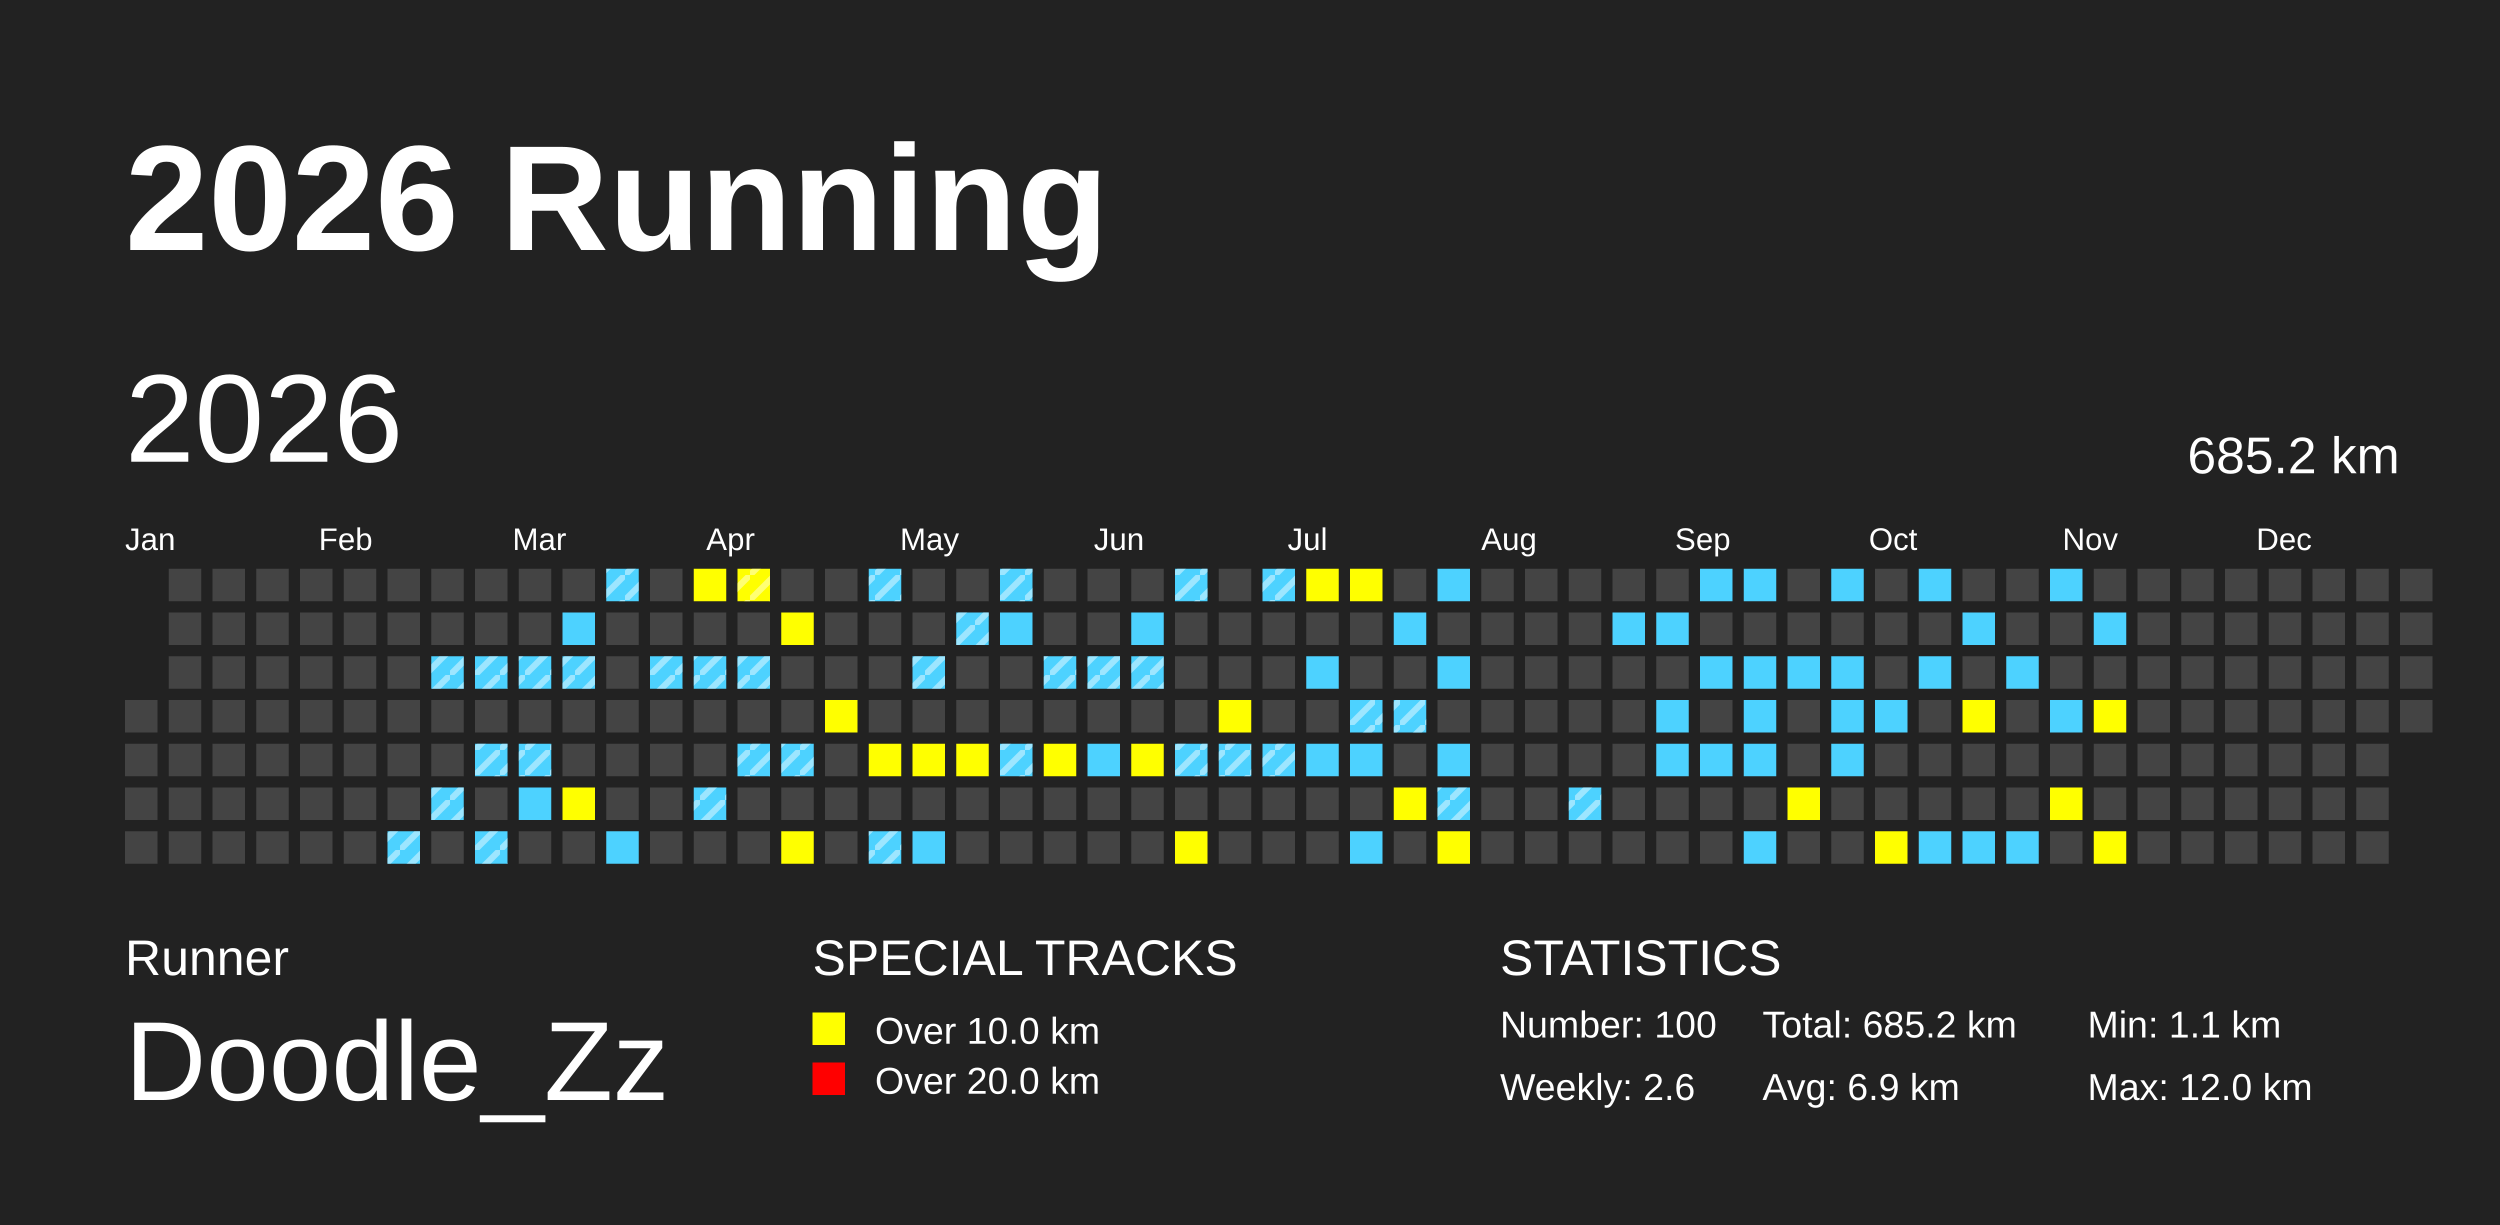
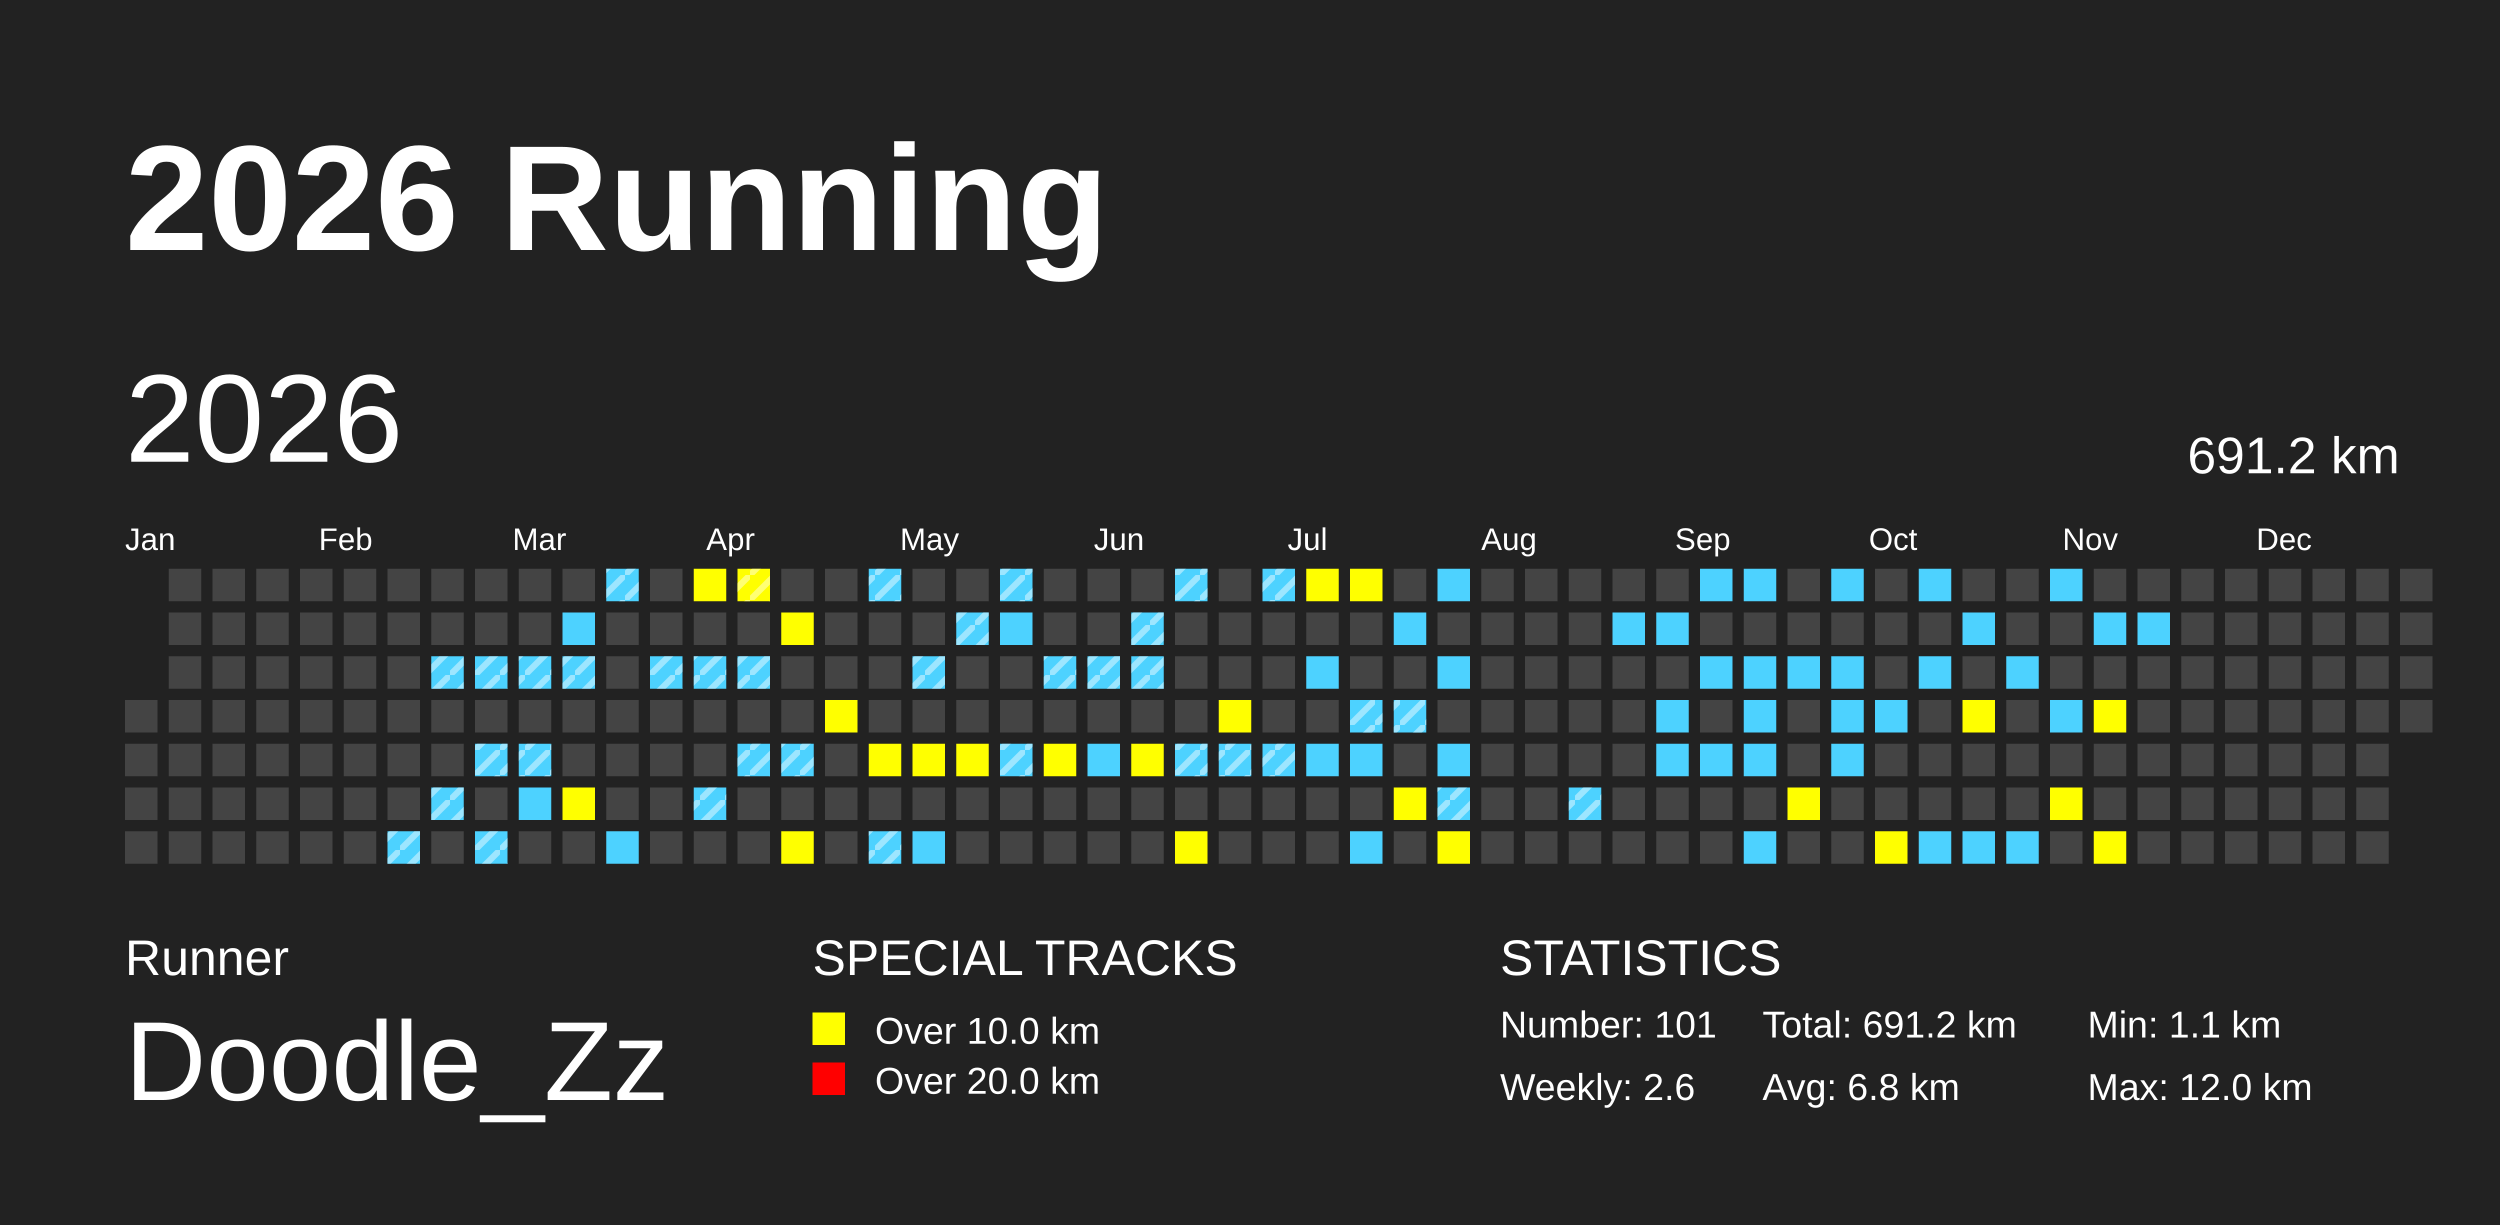
<svg xmlns="http://www.w3.org/2000/svg" baseProfile="full" height="98mm" version="1.1" viewBox="0,0,200,98" width="200mm">
  <defs>
    <pattern height="2" id="indoor-stripe" patternUnits="userSpaceOnUse" width="2">
      <line stroke="white" stroke-opacity="0.45" stroke-width="0.5" x1="0" x2="2" y1="2" y2="0" />
    </pattern>
  </defs>
  <rect fill="#222222" height="98" width="200" x="0" y="0" />
  <text fill="#FFFFFF" style="font-size:12px; font-family:Arial; font-weight:bold;" x="10" y="20">2026 Running</text>
  <text fill="#FFFFFF" style="font-size:4px; font-family:Arial" x="10" y="78">Runner</text>
  <text fill="#FFFFFF" style="font-size:9px; font-family:Arial" x="10" y="88">Doodle_Zz</text>
  <text fill="#FFFFFF" style="font-size:4px; font-family:Arial" x="65" y="78">SPECIAL TRACKS</text>
  <rect fill="yellow" height="2.6" width="2.6" x="65" y="81" />
  <text fill="#FFFFFF" style="font-size:3px; font-family:Arial" x="70" y="83.5">Over 10.0 km</text>
  <rect fill="red" height="2.6" width="2.6" x="65" y="85" />
  <text fill="#FFFFFF" style="font-size:3px; font-family:Arial" x="70" y="87.5">Over 20.0 km</text>
  <text fill="#FFFFFF" style="font-size:4px; font-family:Arial" x="120" y="78">STATISTICS</text>
-   <text fill="#FFFFFF" style="font-size:3px; font-family:Arial" x="120" y="83">Number: 100</text>
+   <text fill="#FFFFFF" style="font-size:3px; font-family:Arial" x="120" y="83">Number: 101</text>
  <text fill="#FFFFFF" style="font-size:3px; font-family:Arial" x="120" y="88">Weekly: 2.6</text>
-   <text fill="#FFFFFF" style="font-size:3px; font-family:Arial" x="141" y="83">Total: 685.2 km</text>
-   <text fill="#FFFFFF" style="font-size:3px; font-family:Arial" x="141" y="88">Avg: 6.9 km</text>
+   <text fill="#FFFFFF" style="font-size:3px; font-family:Arial" x="141" y="83">Total: 691.2 km</text>
+   <text fill="#FFFFFF" style="font-size:3px; font-family:Arial" x="141" y="88">Avg: 6.8 km</text>
  <text fill="#FFFFFF" style="font-size:3px; font-family:Arial" x="167" y="83">Min: 1.1 km</text>
  <text fill="#FFFFFF" style="font-size:3px; font-family:Arial" x="167" y="88">Max: 12.0 km</text>
  <text dominant-baseline="hanging" fill="#FFFFFF" style="font-size:10.0px; font-family:Arial;" x="10" y="30">2026</text>
-   <text dominant-baseline="hanging" fill="#FFFFFF" style="font-size:4.125px; font-family:Arial;" x="175" y="35">685.2 km</text>
+   <text dominant-baseline="hanging" fill="#FFFFFF" style="font-size:4.125px; font-family:Arial;" x="175" y="35">691.2 km</text>
  <text fill="#FFFFFF" style="font-size:2.5px; font-family:Arial" x="10.0" y="44">Jan</text>
  <text fill="#FFFFFF" style="font-size:2.5px; font-family:Arial" x="25.5" y="44">Feb</text>
  <text fill="#FFFFFF" style="font-size:2.5px; font-family:Arial" x="41.0" y="44">Mar</text>
  <text fill="#FFFFFF" style="font-size:2.5px; font-family:Arial" x="56.5" y="44">Apr</text>
  <text fill="#FFFFFF" style="font-size:2.5px; font-family:Arial" x="72.0" y="44">May</text>
  <text fill="#FFFFFF" style="font-size:2.5px; font-family:Arial" x="87.5" y="44">Jun</text>
  <text fill="#FFFFFF" style="font-size:2.5px; font-family:Arial" x="103.0" y="44">Jul</text>
  <text fill="#FFFFFF" style="font-size:2.5px; font-family:Arial" x="118.5" y="44">Aug</text>
  <text fill="#FFFFFF" style="font-size:2.5px; font-family:Arial" x="134.0" y="44">Sep</text>
  <text fill="#FFFFFF" style="font-size:2.5px; font-family:Arial" x="149.5" y="44">Oct</text>
  <text fill="#FFFFFF" style="font-size:2.5px; font-family:Arial" x="165.0" y="44">Nov</text>
  <text fill="#FFFFFF" style="font-size:2.5px; font-family:Arial" x="180.5" y="44">Dec</text>
  <rect fill="#444444" height="2.6" width="2.6" x="10.0" y="56.0" />
  <rect fill="#444444" height="2.6" width="2.6" x="10.0" y="59.5" />
  <rect fill="#444444" height="2.6" width="2.6" x="10.0" y="63.0" />
  <rect fill="#444444" height="2.6" width="2.6" x="10.0" y="66.5" />
  <rect fill="#444444" height="2.6" width="2.6" x="13.5" y="45.5" />
  <rect fill="#444444" height="2.6" width="2.6" x="13.5" y="49.0" />
  <rect fill="#444444" height="2.6" width="2.6" x="13.5" y="52.5" />
  <rect fill="#444444" height="2.6" width="2.6" x="13.5" y="56.0" />
  <rect fill="#444444" height="2.6" width="2.6" x="13.5" y="59.5" />
  <rect fill="#444444" height="2.6" width="2.6" x="13.5" y="63.0" />
  <rect fill="#444444" height="2.6" width="2.6" x="13.5" y="66.5" />
  <rect fill="#444444" height="2.6" width="2.6" x="17.0" y="45.5" />
  <rect fill="#444444" height="2.6" width="2.6" x="17.0" y="49.0" />
  <rect fill="#444444" height="2.6" width="2.6" x="17.0" y="52.5" />
  <rect fill="#444444" height="2.6" width="2.6" x="17.0" y="56.0" />
  <rect fill="#444444" height="2.6" width="2.6" x="17.0" y="59.5" />
  <rect fill="#444444" height="2.6" width="2.6" x="17.0" y="63.0" />
  <rect fill="#444444" height="2.6" width="2.6" x="17.0" y="66.5" />
  <rect fill="#444444" height="2.6" width="2.6" x="20.5" y="45.5" />
  <rect fill="#444444" height="2.6" width="2.6" x="20.5" y="49.0" />
  <rect fill="#444444" height="2.6" width="2.6" x="20.5" y="52.5" />
  <rect fill="#444444" height="2.6" width="2.6" x="20.5" y="56.0" />
  <rect fill="#444444" height="2.6" width="2.6" x="20.5" y="59.5" />
  <rect fill="#444444" height="2.6" width="2.6" x="20.5" y="63.0" />
  <rect fill="#444444" height="2.6" width="2.6" x="20.5" y="66.5" />
  <rect fill="#444444" height="2.6" width="2.6" x="24.0" y="45.5" />
  <rect fill="#444444" height="2.6" width="2.6" x="24.0" y="49.0" />
  <rect fill="#444444" height="2.6" width="2.6" x="24.0" y="52.5" />
  <rect fill="#444444" height="2.6" width="2.6" x="24.0" y="56.0" />
  <rect fill="#444444" height="2.6" width="2.6" x="24.0" y="59.5" />
  <rect fill="#444444" height="2.6" width="2.6" x="24.0" y="63.0" />
  <rect fill="#444444" height="2.6" width="2.6" x="24.0" y="66.5" />
  <rect fill="#444444" height="2.6" width="2.6" x="27.5" y="45.5" />
  <rect fill="#444444" height="2.6" width="2.6" x="27.5" y="49.0" />
  <rect fill="#444444" height="2.6" width="2.6" x="27.5" y="52.5" />
  <rect fill="#444444" height="2.6" width="2.6" x="27.5" y="56.0" />
  <rect fill="#444444" height="2.6" width="2.6" x="27.5" y="59.5" />
  <rect fill="#444444" height="2.6" width="2.6" x="27.5" y="63.0" />
  <rect fill="#444444" height="2.6" width="2.6" x="27.5" y="66.5" />
  <rect fill="#444444" height="2.6" width="2.6" x="31.0" y="45.5" />
  <rect fill="#444444" height="2.6" width="2.6" x="31.0" y="49.0" />
  <rect fill="#444444" height="2.6" width="2.6" x="31.0" y="52.5" />
  <rect fill="#444444" height="2.6" width="2.6" x="31.0" y="56.0" />
  <rect fill="#444444" height="2.6" width="2.6" x="31.0" y="59.5" />
  <rect fill="#444444" height="2.6" width="2.6" x="31.0" y="63.0" />
  <rect fill="#4DD2FF" height="2.6" width="2.6" x="31.0" y="66.5" />
  <rect fill="url(#indoor-stripe)" height="2.6" style="pointer-events: none;" width="2.6" x="31.0" y="66.5" />
  <rect fill="#444444" height="2.6" width="2.6" x="34.5" y="45.5" />
  <rect fill="#444444" height="2.6" width="2.6" x="34.5" y="49.0" />
  <rect fill="#4DD2FF" height="2.6" width="2.6" x="34.5" y="52.5" />
  <rect fill="url(#indoor-stripe)" height="2.6" style="pointer-events: none;" width="2.6" x="34.5" y="52.5" />
  <rect fill="#444444" height="2.6" width="2.6" x="34.5" y="56.0" />
  <rect fill="#444444" height="2.6" width="2.6" x="34.5" y="59.5" />
  <rect fill="#4DD2FF" height="2.6" width="2.6" x="34.5" y="63.0" />
  <rect fill="url(#indoor-stripe)" height="2.6" style="pointer-events: none;" width="2.6" x="34.5" y="63.0" />
  <rect fill="#444444" height="2.6" width="2.6" x="34.5" y="66.5" />
  <rect fill="#444444" height="2.6" width="2.6" x="38.0" y="45.5" />
  <rect fill="#444444" height="2.6" width="2.6" x="38.0" y="49.0" />
  <rect fill="#4DD2FF" height="2.6" width="2.6" x="38.0" y="52.5" />
  <rect fill="url(#indoor-stripe)" height="2.6" style="pointer-events: none;" width="2.6" x="38.0" y="52.5" />
  <rect fill="#444444" height="2.6" width="2.6" x="38.0" y="56.0" />
  <rect fill="#4DD2FF" height="2.6" width="2.6" x="38.0" y="59.5" />
  <rect fill="url(#indoor-stripe)" height="2.6" style="pointer-events: none;" width="2.6" x="38.0" y="59.5" />
  <rect fill="#444444" height="2.6" width="2.6" x="38.0" y="63.0" />
  <rect fill="#4DD2FF" height="2.6" width="2.6" x="38.0" y="66.5" />
  <rect fill="url(#indoor-stripe)" height="2.6" style="pointer-events: none;" width="2.6" x="38.0" y="66.5" />
  <rect fill="#444444" height="2.6" width="2.6" x="41.5" y="45.5" />
  <rect fill="#444444" height="2.6" width="2.6" x="41.5" y="49.0" />
  <rect fill="#4DD2FF" height="2.6" width="2.6" x="41.5" y="52.5" />
  <rect fill="url(#indoor-stripe)" height="2.6" style="pointer-events: none;" width="2.6" x="41.5" y="52.5" />
  <rect fill="#444444" height="2.6" width="2.6" x="41.5" y="56.0" />
  <rect fill="#4DD2FF" height="2.6" width="2.6" x="41.5" y="59.5" />
  <rect fill="url(#indoor-stripe)" height="2.6" style="pointer-events: none;" width="2.6" x="41.5" y="59.5" />
  <rect fill="#4DD2FF" height="2.6" width="2.6" x="41.5" y="63.0" />
  <rect fill="#444444" height="2.6" width="2.6" x="41.5" y="66.5" />
  <rect fill="#444444" height="2.6" width="2.6" x="45.0" y="45.5" />
  <rect fill="#4DD2FF" height="2.6" width="2.6" x="45.0" y="49.0" />
  <rect fill="#4DD2FF" height="2.6" width="2.6" x="45.0" y="52.5" />
  <rect fill="url(#indoor-stripe)" height="2.6" style="pointer-events: none;" width="2.6" x="45.0" y="52.5" />
  <rect fill="#444444" height="2.6" width="2.6" x="45.0" y="56.0" />
  <rect fill="#444444" height="2.6" width="2.6" x="45.0" y="59.5" />
  <rect fill="yellow" height="2.6" width="2.6" x="45.0" y="63.0" />
  <rect fill="#444444" height="2.6" width="2.6" x="45.0" y="66.5" />
  <rect fill="#4DD2FF" height="2.6" width="2.6" x="48.5" y="45.5" />
  <rect fill="url(#indoor-stripe)" height="2.6" style="pointer-events: none;" width="2.6" x="48.5" y="45.5" />
  <rect fill="#444444" height="2.6" width="2.6" x="48.5" y="49.0" />
  <rect fill="#444444" height="2.6" width="2.6" x="48.5" y="52.5" />
  <rect fill="#444444" height="2.6" width="2.6" x="48.5" y="56.0" />
  <rect fill="#444444" height="2.6" width="2.6" x="48.5" y="59.5" />
  <rect fill="#444444" height="2.6" width="2.6" x="48.5" y="63.0" />
  <rect fill="#4DD2FF" height="2.6" width="2.6" x="48.5" y="66.5" />
  <rect fill="#444444" height="2.6" width="2.6" x="52.0" y="45.5" />
  <rect fill="#444444" height="2.6" width="2.6" x="52.0" y="49.0" />
  <rect fill="#4DD2FF" height="2.6" width="2.6" x="52.0" y="52.5" />
  <rect fill="url(#indoor-stripe)" height="2.6" style="pointer-events: none;" width="2.6" x="52.0" y="52.5" />
  <rect fill="#444444" height="2.6" width="2.6" x="52.0" y="56.0" />
  <rect fill="#444444" height="2.6" width="2.6" x="52.0" y="59.5" />
  <rect fill="#444444" height="2.6" width="2.6" x="52.0" y="63.0" />
  <rect fill="#444444" height="2.6" width="2.6" x="52.0" y="66.5" />
  <rect fill="yellow" height="2.6" width="2.6" x="55.5" y="45.5" />
  <rect fill="#444444" height="2.6" width="2.6" x="55.5" y="49.0" />
  <rect fill="#4DD2FF" height="2.6" width="2.6" x="55.5" y="52.5" />
  <rect fill="url(#indoor-stripe)" height="2.6" style="pointer-events: none;" width="2.6" x="55.5" y="52.5" />
  <rect fill="#444444" height="2.6" width="2.6" x="55.5" y="56.0" />
  <rect fill="#444444" height="2.6" width="2.6" x="55.5" y="59.5" />
  <rect fill="#4DD2FF" height="2.6" width="2.6" x="55.5" y="63.0" />
  <rect fill="url(#indoor-stripe)" height="2.6" style="pointer-events: none;" width="2.6" x="55.5" y="63.0" />
  <rect fill="#444444" height="2.6" width="2.6" x="55.5" y="66.5" />
  <rect fill="yellow" height="2.6" width="2.6" x="59.0" y="45.5" />
  <rect fill="url(#indoor-stripe)" height="2.6" style="pointer-events: none;" width="2.6" x="59.0" y="45.5" />
  <rect fill="#444444" height="2.6" width="2.6" x="59.0" y="49.0" />
  <rect fill="#4DD2FF" height="2.6" width="2.6" x="59.0" y="52.5" />
  <rect fill="url(#indoor-stripe)" height="2.6" style="pointer-events: none;" width="2.6" x="59.0" y="52.5" />
  <rect fill="#444444" height="2.6" width="2.6" x="59.0" y="56.0" />
  <rect fill="#4DD2FF" height="2.6" width="2.6" x="59.0" y="59.5" />
  <rect fill="url(#indoor-stripe)" height="2.6" style="pointer-events: none;" width="2.6" x="59.0" y="59.5" />
  <rect fill="#444444" height="2.6" width="2.6" x="59.0" y="63.0" />
  <rect fill="#444444" height="2.6" width="2.6" x="59.0" y="66.5" />
  <rect fill="#444444" height="2.6" width="2.6" x="62.5" y="45.5" />
  <rect fill="yellow" height="2.6" width="2.6" x="62.5" y="49.0" />
  <rect fill="#444444" height="2.6" width="2.6" x="62.5" y="52.5" />
  <rect fill="#444444" height="2.6" width="2.6" x="62.5" y="56.0" />
  <rect fill="#4DD2FF" height="2.6" width="2.6" x="62.5" y="59.5" />
  <rect fill="url(#indoor-stripe)" height="2.6" style="pointer-events: none;" width="2.6" x="62.5" y="59.5" />
  <rect fill="#444444" height="2.6" width="2.6" x="62.5" y="63.0" />
  <rect fill="yellow" height="2.6" width="2.6" x="62.5" y="66.5" />
  <rect fill="#444444" height="2.6" width="2.6" x="66.0" y="45.5" />
  <rect fill="#444444" height="2.6" width="2.6" x="66.0" y="49.0" />
  <rect fill="#444444" height="2.6" width="2.6" x="66.0" y="52.5" />
  <rect fill="yellow" height="2.6" width="2.6" x="66.0" y="56.0" />
  <rect fill="#444444" height="2.6" width="2.6" x="66.0" y="59.5" />
  <rect fill="#444444" height="2.6" width="2.6" x="66.0" y="63.0" />
  <rect fill="#444444" height="2.6" width="2.6" x="66.0" y="66.5" />
  <rect fill="#4DD2FF" height="2.6" width="2.6" x="69.5" y="45.5" />
  <rect fill="url(#indoor-stripe)" height="2.6" style="pointer-events: none;" width="2.6" x="69.5" y="45.5" />
  <rect fill="#444444" height="2.6" width="2.6" x="69.5" y="49.0" />
  <rect fill="#444444" height="2.6" width="2.6" x="69.5" y="52.5" />
  <rect fill="#444444" height="2.6" width="2.6" x="69.5" y="56.0" />
  <rect fill="yellow" height="2.6" width="2.6" x="69.5" y="59.5" />
  <rect fill="#444444" height="2.6" width="2.6" x="69.5" y="63.0" />
  <rect fill="#4DD2FF" height="2.6" width="2.6" x="69.5" y="66.5" />
  <rect fill="url(#indoor-stripe)" height="2.6" style="pointer-events: none;" width="2.6" x="69.5" y="66.5" />
  <rect fill="#444444" height="2.6" width="2.6" x="73.0" y="45.5" />
  <rect fill="#444444" height="2.6" width="2.6" x="73.0" y="49.0" />
  <rect fill="#4DD2FF" height="2.6" width="2.6" x="73.0" y="52.5" />
  <rect fill="url(#indoor-stripe)" height="2.6" style="pointer-events: none;" width="2.6" x="73.0" y="52.5" />
  <rect fill="#444444" height="2.6" width="2.6" x="73.0" y="56.0" />
  <rect fill="yellow" height="2.6" width="2.6" x="73.0" y="59.5" />
  <rect fill="#444444" height="2.6" width="2.6" x="73.0" y="63.0" />
  <rect fill="#4DD2FF" height="2.6" width="2.6" x="73.0" y="66.5" />
  <rect fill="#444444" height="2.6" width="2.6" x="76.5" y="45.5" />
  <rect fill="#4DD2FF" height="2.6" width="2.6" x="76.5" y="49.0" />
  <rect fill="url(#indoor-stripe)" height="2.6" style="pointer-events: none;" width="2.6" x="76.5" y="49.0" />
  <rect fill="#444444" height="2.6" width="2.6" x="76.5" y="52.5" />
  <rect fill="#444444" height="2.6" width="2.6" x="76.5" y="56.0" />
  <rect fill="yellow" height="2.6" width="2.6" x="76.5" y="59.5" />
  <rect fill="#444444" height="2.6" width="2.6" x="76.5" y="63.0" />
  <rect fill="#444444" height="2.6" width="2.6" x="76.5" y="66.5" />
  <rect fill="#4DD2FF" height="2.6" width="2.6" x="80.0" y="45.5" />
  <rect fill="url(#indoor-stripe)" height="2.6" style="pointer-events: none;" width="2.6" x="80.0" y="45.5" />
  <rect fill="#4DD2FF" height="2.6" width="2.6" x="80.0" y="49.0" />
  <rect fill="#444444" height="2.6" width="2.6" x="80.0" y="52.5" />
  <rect fill="#444444" height="2.6" width="2.6" x="80.0" y="56.0" />
  <rect fill="#4DD2FF" height="2.6" width="2.6" x="80.0" y="59.5" />
  <rect fill="url(#indoor-stripe)" height="2.6" style="pointer-events: none;" width="2.6" x="80.0" y="59.5" />
  <rect fill="#444444" height="2.6" width="2.6" x="80.0" y="63.0" />
  <rect fill="#444444" height="2.6" width="2.6" x="80.0" y="66.5" />
  <rect fill="#444444" height="2.6" width="2.6" x="83.5" y="45.5" />
  <rect fill="#444444" height="2.6" width="2.6" x="83.5" y="49.0" />
  <rect fill="#4DD2FF" height="2.6" width="2.6" x="83.5" y="52.5" />
  <rect fill="url(#indoor-stripe)" height="2.6" style="pointer-events: none;" width="2.6" x="83.5" y="52.5" />
  <rect fill="#444444" height="2.6" width="2.6" x="83.5" y="56.0" />
  <rect fill="yellow" height="2.6" width="2.6" x="83.5" y="59.5" />
  <rect fill="#444444" height="2.6" width="2.6" x="83.5" y="63.0" />
  <rect fill="#444444" height="2.6" width="2.6" x="83.5" y="66.5" />
  <rect fill="#444444" height="2.6" width="2.6" x="87.0" y="45.5" />
  <rect fill="#444444" height="2.6" width="2.6" x="87.0" y="49.0" />
  <rect fill="#4DD2FF" height="2.6" width="2.6" x="87.0" y="52.5" />
  <rect fill="url(#indoor-stripe)" height="2.6" style="pointer-events: none;" width="2.6" x="87.0" y="52.5" />
  <rect fill="#444444" height="2.6" width="2.6" x="87.0" y="56.0" />
  <rect fill="#4DD2FF" height="2.6" width="2.6" x="87.0" y="59.5" />
  <rect fill="#444444" height="2.6" width="2.6" x="87.0" y="63.0" />
  <rect fill="#444444" height="2.6" width="2.6" x="87.0" y="66.5" />
  <rect fill="#444444" height="2.6" width="2.6" x="90.5" y="45.5" />
  <rect fill="#4DD2FF" height="2.6" width="2.6" x="90.5" y="49.0" />
+   <rect fill="url(#indoor-stripe)" height="2.6" style="pointer-events: none;" width="2.6" x="90.5" y="49.0" />
  <rect fill="#4DD2FF" height="2.6" width="2.6" x="90.5" y="52.5" />
  <rect fill="url(#indoor-stripe)" height="2.6" style="pointer-events: none;" width="2.6" x="90.5" y="52.5" />
  <rect fill="#444444" height="2.6" width="2.6" x="90.5" y="56.0" />
  <rect fill="yellow" height="2.6" width="2.6" x="90.5" y="59.5" />
  <rect fill="#444444" height="2.6" width="2.6" x="90.5" y="63.0" />
  <rect fill="#444444" height="2.6" width="2.6" x="90.5" y="66.5" />
  <rect fill="#4DD2FF" height="2.6" width="2.6" x="94.0" y="45.5" />
  <rect fill="url(#indoor-stripe)" height="2.6" style="pointer-events: none;" width="2.6" x="94.0" y="45.5" />
  <rect fill="#444444" height="2.6" width="2.6" x="94.0" y="49.0" />
  <rect fill="#444444" height="2.6" width="2.6" x="94.0" y="52.5" />
  <rect fill="#444444" height="2.6" width="2.6" x="94.0" y="56.0" />
  <rect fill="#4DD2FF" height="2.6" width="2.6" x="94.0" y="59.5" />
  <rect fill="url(#indoor-stripe)" height="2.6" style="pointer-events: none;" width="2.6" x="94.0" y="59.5" />
  <rect fill="#444444" height="2.6" width="2.6" x="94.0" y="63.0" />
  <rect fill="yellow" height="2.6" width="2.6" x="94.0" y="66.5" />
  <rect fill="#444444" height="2.6" width="2.6" x="97.5" y="45.5" />
  <rect fill="#444444" height="2.6" width="2.6" x="97.5" y="49.0" />
  <rect fill="#444444" height="2.6" width="2.6" x="97.5" y="52.5" />
  <rect fill="yellow" height="2.6" width="2.6" x="97.5" y="56.0" />
  <rect fill="#4DD2FF" height="2.6" width="2.6" x="97.5" y="59.5" />
  <rect fill="url(#indoor-stripe)" height="2.6" style="pointer-events: none;" width="2.6" x="97.5" y="59.5" />
  <rect fill="#444444" height="2.6" width="2.6" x="97.5" y="63.0" />
  <rect fill="#444444" height="2.6" width="2.6" x="97.5" y="66.5" />
  <rect fill="#4DD2FF" height="2.6" width="2.6" x="101.0" y="45.5" />
  <rect fill="url(#indoor-stripe)" height="2.6" style="pointer-events: none;" width="2.6" x="101.0" y="45.5" />
  <rect fill="#444444" height="2.6" width="2.6" x="101.0" y="49.0" />
  <rect fill="#444444" height="2.6" width="2.6" x="101.0" y="52.5" />
  <rect fill="#444444" height="2.6" width="2.6" x="101.0" y="56.0" />
  <rect fill="#4DD2FF" height="2.6" width="2.6" x="101.0" y="59.5" />
  <rect fill="url(#indoor-stripe)" height="2.6" style="pointer-events: none;" width="2.6" x="101.0" y="59.5" />
  <rect fill="#444444" height="2.6" width="2.6" x="101.0" y="63.0" />
  <rect fill="#444444" height="2.6" width="2.6" x="101.0" y="66.5" />
  <rect fill="yellow" height="2.6" width="2.6" x="104.5" y="45.5" />
  <rect fill="#444444" height="2.6" width="2.6" x="104.5" y="49.0" />
  <rect fill="#4DD2FF" height="2.6" width="2.6" x="104.5" y="52.5" />
  <rect fill="#444444" height="2.6" width="2.6" x="104.5" y="56.0" />
  <rect fill="#4DD2FF" height="2.6" width="2.6" x="104.5" y="59.5" />
  <rect fill="#444444" height="2.6" width="2.6" x="104.5" y="63.0" />
  <rect fill="#444444" height="2.6" width="2.6" x="104.5" y="66.5" />
  <rect fill="yellow" height="2.6" width="2.6" x="108.0" y="45.5" />
  <rect fill="#444444" height="2.6" width="2.6" x="108.0" y="49.0" />
  <rect fill="#444444" height="2.6" width="2.6" x="108.0" y="52.5" />
  <rect fill="#4DD2FF" height="2.6" width="2.6" x="108.0" y="56.0" />
  <rect fill="url(#indoor-stripe)" height="2.6" style="pointer-events: none;" width="2.6" x="108.0" y="56.0" />
  <rect fill="#4DD2FF" height="2.6" width="2.6" x="108.0" y="59.5" />
  <rect fill="#444444" height="2.6" width="2.6" x="108.0" y="63.0" />
  <rect fill="#4DD2FF" height="2.6" width="2.6" x="108.0" y="66.5" />
  <rect fill="#444444" height="2.6" width="2.6" x="111.5" y="45.5" />
  <rect fill="#4DD2FF" height="2.6" width="2.6" x="111.5" y="49.0" />
  <rect fill="#444444" height="2.6" width="2.6" x="111.5" y="52.5" />
  <rect fill="#4DD2FF" height="2.6" width="2.6" x="111.5" y="56.0" />
  <rect fill="url(#indoor-stripe)" height="2.6" style="pointer-events: none;" width="2.6" x="111.5" y="56.0" />
  <rect fill="#444444" height="2.6" width="2.6" x="111.5" y="59.5" />
  <rect fill="yellow" height="2.6" width="2.6" x="111.5" y="63.0" />
  <rect fill="#444444" height="2.6" width="2.6" x="111.5" y="66.5" />
  <rect fill="#4DD2FF" height="2.6" width="2.6" x="115.0" y="45.5" />
  <rect fill="#444444" height="2.6" width="2.6" x="115.0" y="49.0" />
  <rect fill="#4DD2FF" height="2.6" width="2.6" x="115.0" y="52.5" />
  <rect fill="#444444" height="2.6" width="2.6" x="115.0" y="56.0" />
  <rect fill="#4DD2FF" height="2.6" width="2.6" x="115.0" y="59.5" />
  <rect fill="#4DD2FF" height="2.6" width="2.6" x="115.0" y="63.0" />
  <rect fill="url(#indoor-stripe)" height="2.6" style="pointer-events: none;" width="2.6" x="115.0" y="63.0" />
  <rect fill="yellow" height="2.6" width="2.6" x="115.0" y="66.5" />
  <rect fill="#444444" height="2.6" width="2.6" x="118.5" y="45.5" />
  <rect fill="#444444" height="2.6" width="2.6" x="118.5" y="49.0" />
  <rect fill="#444444" height="2.6" width="2.6" x="118.5" y="52.5" />
  <rect fill="#444444" height="2.6" width="2.6" x="118.5" y="56.0" />
  <rect fill="#444444" height="2.6" width="2.6" x="118.5" y="59.5" />
  <rect fill="#444444" height="2.6" width="2.6" x="118.5" y="63.0" />
  <rect fill="#444444" height="2.6" width="2.6" x="118.5" y="66.5" />
  <rect fill="#444444" height="2.6" width="2.6" x="122.0" y="45.5" />
  <rect fill="#444444" height="2.6" width="2.6" x="122.0" y="49.0" />
  <rect fill="#444444" height="2.6" width="2.6" x="122.0" y="52.5" />
  <rect fill="#444444" height="2.6" width="2.6" x="122.0" y="56.0" />
  <rect fill="#444444" height="2.6" width="2.6" x="122.0" y="59.5" />
  <rect fill="#444444" height="2.6" width="2.6" x="122.0" y="63.0" />
  <rect fill="#444444" height="2.6" width="2.6" x="122.0" y="66.5" />
  <rect fill="#444444" height="2.6" width="2.6" x="125.5" y="45.5" />
  <rect fill="#444444" height="2.6" width="2.6" x="125.5" y="49.0" />
  <rect fill="#444444" height="2.6" width="2.6" x="125.5" y="52.5" />
  <rect fill="#444444" height="2.6" width="2.6" x="125.5" y="56.0" />
  <rect fill="#444444" height="2.6" width="2.6" x="125.5" y="59.5" />
  <rect fill="#4DD2FF" height="2.6" width="2.6" x="125.5" y="63.0" />
  <rect fill="url(#indoor-stripe)" height="2.6" style="pointer-events: none;" width="2.6" x="125.5" y="63.0" />
  <rect fill="#444444" height="2.6" width="2.6" x="125.5" y="66.5" />
  <rect fill="#444444" height="2.6" width="2.6" x="129.0" y="45.5" />
  <rect fill="#4DD2FF" height="2.6" width="2.6" x="129.0" y="49.0" />
  <rect fill="#444444" height="2.6" width="2.6" x="129.0" y="52.5" />
  <rect fill="#444444" height="2.6" width="2.6" x="129.0" y="56.0" />
  <rect fill="#444444" height="2.6" width="2.6" x="129.0" y="59.5" />
  <rect fill="#444444" height="2.6" width="2.6" x="129.0" y="63.0" />
  <rect fill="#444444" height="2.6" width="2.6" x="129.0" y="66.5" />
  <rect fill="#444444" height="2.6" width="2.6" x="132.5" y="45.5" />
  <rect fill="#4DD2FF" height="2.6" width="2.6" x="132.5" y="49.0" />
  <rect fill="#444444" height="2.6" width="2.6" x="132.5" y="52.5" />
  <rect fill="#4DD2FF" height="2.6" width="2.6" x="132.5" y="56.0" />
  <rect fill="#4DD2FF" height="2.6" width="2.6" x="132.5" y="59.5" />
  <rect fill="#444444" height="2.6" width="2.6" x="132.5" y="63.0" />
  <rect fill="#444444" height="2.6" width="2.6" x="132.5" y="66.5" />
  <rect fill="#4DD2FF" height="2.6" width="2.6" x="136.0" y="45.5" />
  <rect fill="#444444" height="2.6" width="2.6" x="136.0" y="49.0" />
  <rect fill="#4DD2FF" height="2.6" width="2.6" x="136.0" y="52.5" />
  <rect fill="#444444" height="2.6" width="2.6" x="136.0" y="56.0" />
  <rect fill="#4DD2FF" height="2.6" width="2.6" x="136.0" y="59.5" />
  <rect fill="#444444" height="2.6" width="2.6" x="136.0" y="63.0" />
  <rect fill="#444444" height="2.6" width="2.6" x="136.0" y="66.5" />
  <rect fill="#4DD2FF" height="2.6" width="2.6" x="139.5" y="45.5" />
  <rect fill="#444444" height="2.6" width="2.6" x="139.5" y="49.0" />
  <rect fill="#4DD2FF" height="2.6" width="2.6" x="139.5" y="52.5" />
  <rect fill="#4DD2FF" height="2.6" width="2.6" x="139.5" y="56.0" />
  <rect fill="#4DD2FF" height="2.6" width="2.6" x="139.5" y="59.5" />
  <rect fill="#444444" height="2.6" width="2.6" x="139.5" y="63.0" />
  <rect fill="#4DD2FF" height="2.6" width="2.6" x="139.5" y="66.5" />
  <rect fill="#444444" height="2.6" width="2.6" x="143.0" y="45.5" />
  <rect fill="#444444" height="2.6" width="2.6" x="143.0" y="49.0" />
  <rect fill="#4DD2FF" height="2.6" width="2.6" x="143.0" y="52.5" />
  <rect fill="#444444" height="2.6" width="2.6" x="143.0" y="56.0" />
  <rect fill="#444444" height="2.6" width="2.6" x="143.0" y="59.5" />
  <rect fill="yellow" height="2.6" width="2.6" x="143.0" y="63.0" />
  <rect fill="#444444" height="2.6" width="2.6" x="143.0" y="66.5" />
  <rect fill="#4DD2FF" height="2.6" width="2.6" x="146.5" y="45.5" />
  <rect fill="#444444" height="2.6" width="2.6" x="146.5" y="49.0" />
  <rect fill="#4DD2FF" height="2.6" width="2.6" x="146.5" y="52.5" />
  <rect fill="#4DD2FF" height="2.6" width="2.6" x="146.5" y="56.0" />
  <rect fill="#4DD2FF" height="2.6" width="2.6" x="146.5" y="59.5" />
  <rect fill="#444444" height="2.6" width="2.6" x="146.5" y="63.0" />
  <rect fill="#444444" height="2.6" width="2.6" x="146.5" y="66.5" />
  <rect fill="#444444" height="2.6" width="2.6" x="150.0" y="45.5" />
  <rect fill="#444444" height="2.6" width="2.6" x="150.0" y="49.0" />
  <rect fill="#444444" height="2.6" width="2.6" x="150.0" y="52.5" />
  <rect fill="#4DD2FF" height="2.6" width="2.6" x="150.0" y="56.0" />
  <rect fill="#444444" height="2.6" width="2.6" x="150.0" y="59.5" />
  <rect fill="#444444" height="2.6" width="2.6" x="150.0" y="63.0" />
  <rect fill="yellow" height="2.6" width="2.6" x="150.0" y="66.5" />
  <rect fill="#4DD2FF" height="2.6" width="2.6" x="153.5" y="45.5" />
  <rect fill="#444444" height="2.6" width="2.6" x="153.5" y="49.0" />
  <rect fill="#4DD2FF" height="2.6" width="2.6" x="153.5" y="52.5" />
  <rect fill="#444444" height="2.6" width="2.6" x="153.5" y="56.0" />
  <rect fill="#444444" height="2.6" width="2.6" x="153.5" y="59.5" />
  <rect fill="#444444" height="2.6" width="2.6" x="153.5" y="63.0" />
  <rect fill="#4DD2FF" height="2.6" width="2.6" x="153.5" y="66.5" />
  <rect fill="#444444" height="2.6" width="2.6" x="157.0" y="45.5" />
  <rect fill="#4DD2FF" height="2.6" width="2.6" x="157.0" y="49.0" />
  <rect fill="#444444" height="2.6" width="2.6" x="157.0" y="52.5" />
  <rect fill="yellow" height="2.6" width="2.6" x="157.0" y="56.0" />
  <rect fill="#444444" height="2.6" width="2.6" x="157.0" y="59.5" />
  <rect fill="#444444" height="2.6" width="2.6" x="157.0" y="63.0" />
  <rect fill="#4DD2FF" height="2.6" width="2.6" x="157.0" y="66.5" />
  <rect fill="#444444" height="2.6" width="2.6" x="160.5" y="45.5" />
  <rect fill="#444444" height="2.6" width="2.6" x="160.5" y="49.0" />
  <rect fill="#4DD2FF" height="2.6" width="2.6" x="160.5" y="52.5" />
  <rect fill="#444444" height="2.6" width="2.6" x="160.5" y="56.0" />
  <rect fill="#444444" height="2.6" width="2.6" x="160.5" y="59.5" />
  <rect fill="#444444" height="2.6" width="2.6" x="160.5" y="63.0" />
  <rect fill="#4DD2FF" height="2.6" width="2.6" x="160.5" y="66.5" />
  <rect fill="#4DD2FF" height="2.6" width="2.6" x="164.0" y="45.5" />
  <rect fill="#444444" height="2.6" width="2.6" x="164.0" y="49.0" />
  <rect fill="#444444" height="2.6" width="2.6" x="164.0" y="52.5" />
  <rect fill="#4DD2FF" height="2.6" width="2.6" x="164.0" y="56.0" />
  <rect fill="#444444" height="2.6" width="2.6" x="164.0" y="59.5" />
  <rect fill="yellow" height="2.6" width="2.6" x="164.0" y="63.0" />
  <rect fill="#444444" height="2.6" width="2.6" x="164.0" y="66.5" />
  <rect fill="#444444" height="2.6" width="2.6" x="167.5" y="45.5" />
  <rect fill="#4DD2FF" height="2.6" width="2.6" x="167.5" y="49.0" />
  <rect fill="#444444" height="2.6" width="2.6" x="167.5" y="52.5" />
  <rect fill="yellow" height="2.6" width="2.6" x="167.5" y="56.0" />
  <rect fill="#444444" height="2.6" width="2.6" x="167.5" y="59.5" />
  <rect fill="#444444" height="2.6" width="2.6" x="167.5" y="63.0" />
  <rect fill="yellow" height="2.6" width="2.6" x="167.5" y="66.5" />
  <rect fill="#444444" height="2.6" width="2.6" x="171.0" y="45.5" />
-   <rect fill="#444444" height="2.6" width="2.6" x="171.0" y="49.0" />
+   <rect fill="#4DD2FF" height="2.6" width="2.6" x="171.0" y="49.0" />
  <rect fill="#444444" height="2.6" width="2.6" x="171.0" y="52.5" />
  <rect fill="#444444" height="2.6" width="2.6" x="171.0" y="56.0" />
  <rect fill="#444444" height="2.6" width="2.6" x="171.0" y="59.5" />
  <rect fill="#444444" height="2.6" width="2.6" x="171.0" y="63.0" />
  <rect fill="#444444" height="2.6" width="2.6" x="171.0" y="66.5" />
  <rect fill="#444444" height="2.6" width="2.6" x="174.5" y="45.5" />
  <rect fill="#444444" height="2.6" width="2.6" x="174.5" y="49.0" />
  <rect fill="#444444" height="2.6" width="2.6" x="174.5" y="52.5" />
  <rect fill="#444444" height="2.6" width="2.6" x="174.5" y="56.0" />
  <rect fill="#444444" height="2.6" width="2.6" x="174.5" y="59.5" />
  <rect fill="#444444" height="2.6" width="2.6" x="174.5" y="63.0" />
  <rect fill="#444444" height="2.6" width="2.6" x="174.5" y="66.5" />
  <rect fill="#444444" height="2.6" width="2.6" x="178.0" y="45.5" />
  <rect fill="#444444" height="2.6" width="2.6" x="178.0" y="49.0" />
  <rect fill="#444444" height="2.6" width="2.6" x="178.0" y="52.5" />
  <rect fill="#444444" height="2.6" width="2.6" x="178.0" y="56.0" />
  <rect fill="#444444" height="2.6" width="2.6" x="178.0" y="59.5" />
  <rect fill="#444444" height="2.6" width="2.6" x="178.0" y="63.0" />
  <rect fill="#444444" height="2.6" width="2.6" x="178.0" y="66.5" />
  <rect fill="#444444" height="2.6" width="2.6" x="181.5" y="45.5" />
  <rect fill="#444444" height="2.6" width="2.6" x="181.5" y="49.0" />
  <rect fill="#444444" height="2.6" width="2.6" x="181.5" y="52.5" />
  <rect fill="#444444" height="2.6" width="2.6" x="181.5" y="56.0" />
  <rect fill="#444444" height="2.6" width="2.6" x="181.5" y="59.5" />
  <rect fill="#444444" height="2.6" width="2.6" x="181.5" y="63.0" />
  <rect fill="#444444" height="2.6" width="2.6" x="181.5" y="66.5" />
  <rect fill="#444444" height="2.6" width="2.6" x="185.0" y="45.5" />
  <rect fill="#444444" height="2.6" width="2.6" x="185.0" y="49.0" />
  <rect fill="#444444" height="2.6" width="2.6" x="185.0" y="52.5" />
  <rect fill="#444444" height="2.6" width="2.6" x="185.0" y="56.0" />
  <rect fill="#444444" height="2.6" width="2.6" x="185.0" y="59.5" />
  <rect fill="#444444" height="2.6" width="2.6" x="185.0" y="63.0" />
  <rect fill="#444444" height="2.6" width="2.6" x="185.0" y="66.5" />
  <rect fill="#444444" height="2.6" width="2.6" x="188.5" y="45.5" />
  <rect fill="#444444" height="2.6" width="2.6" x="188.5" y="49.0" />
  <rect fill="#444444" height="2.6" width="2.6" x="188.5" y="52.5" />
  <rect fill="#444444" height="2.6" width="2.6" x="188.5" y="56.0" />
  <rect fill="#444444" height="2.6" width="2.6" x="188.5" y="59.5" />
  <rect fill="#444444" height="2.6" width="2.6" x="188.5" y="63.0" />
  <rect fill="#444444" height="2.6" width="2.6" x="188.5" y="66.5" />
  <rect fill="#444444" height="2.6" width="2.6" x="192.0" y="45.5" />
  <rect fill="#444444" height="2.6" width="2.6" x="192.0" y="49.0" />
  <rect fill="#444444" height="2.6" width="2.6" x="192.0" y="52.5" />
  <rect fill="#444444" height="2.6" width="2.6" x="192.0" y="56.0" />
</svg>
